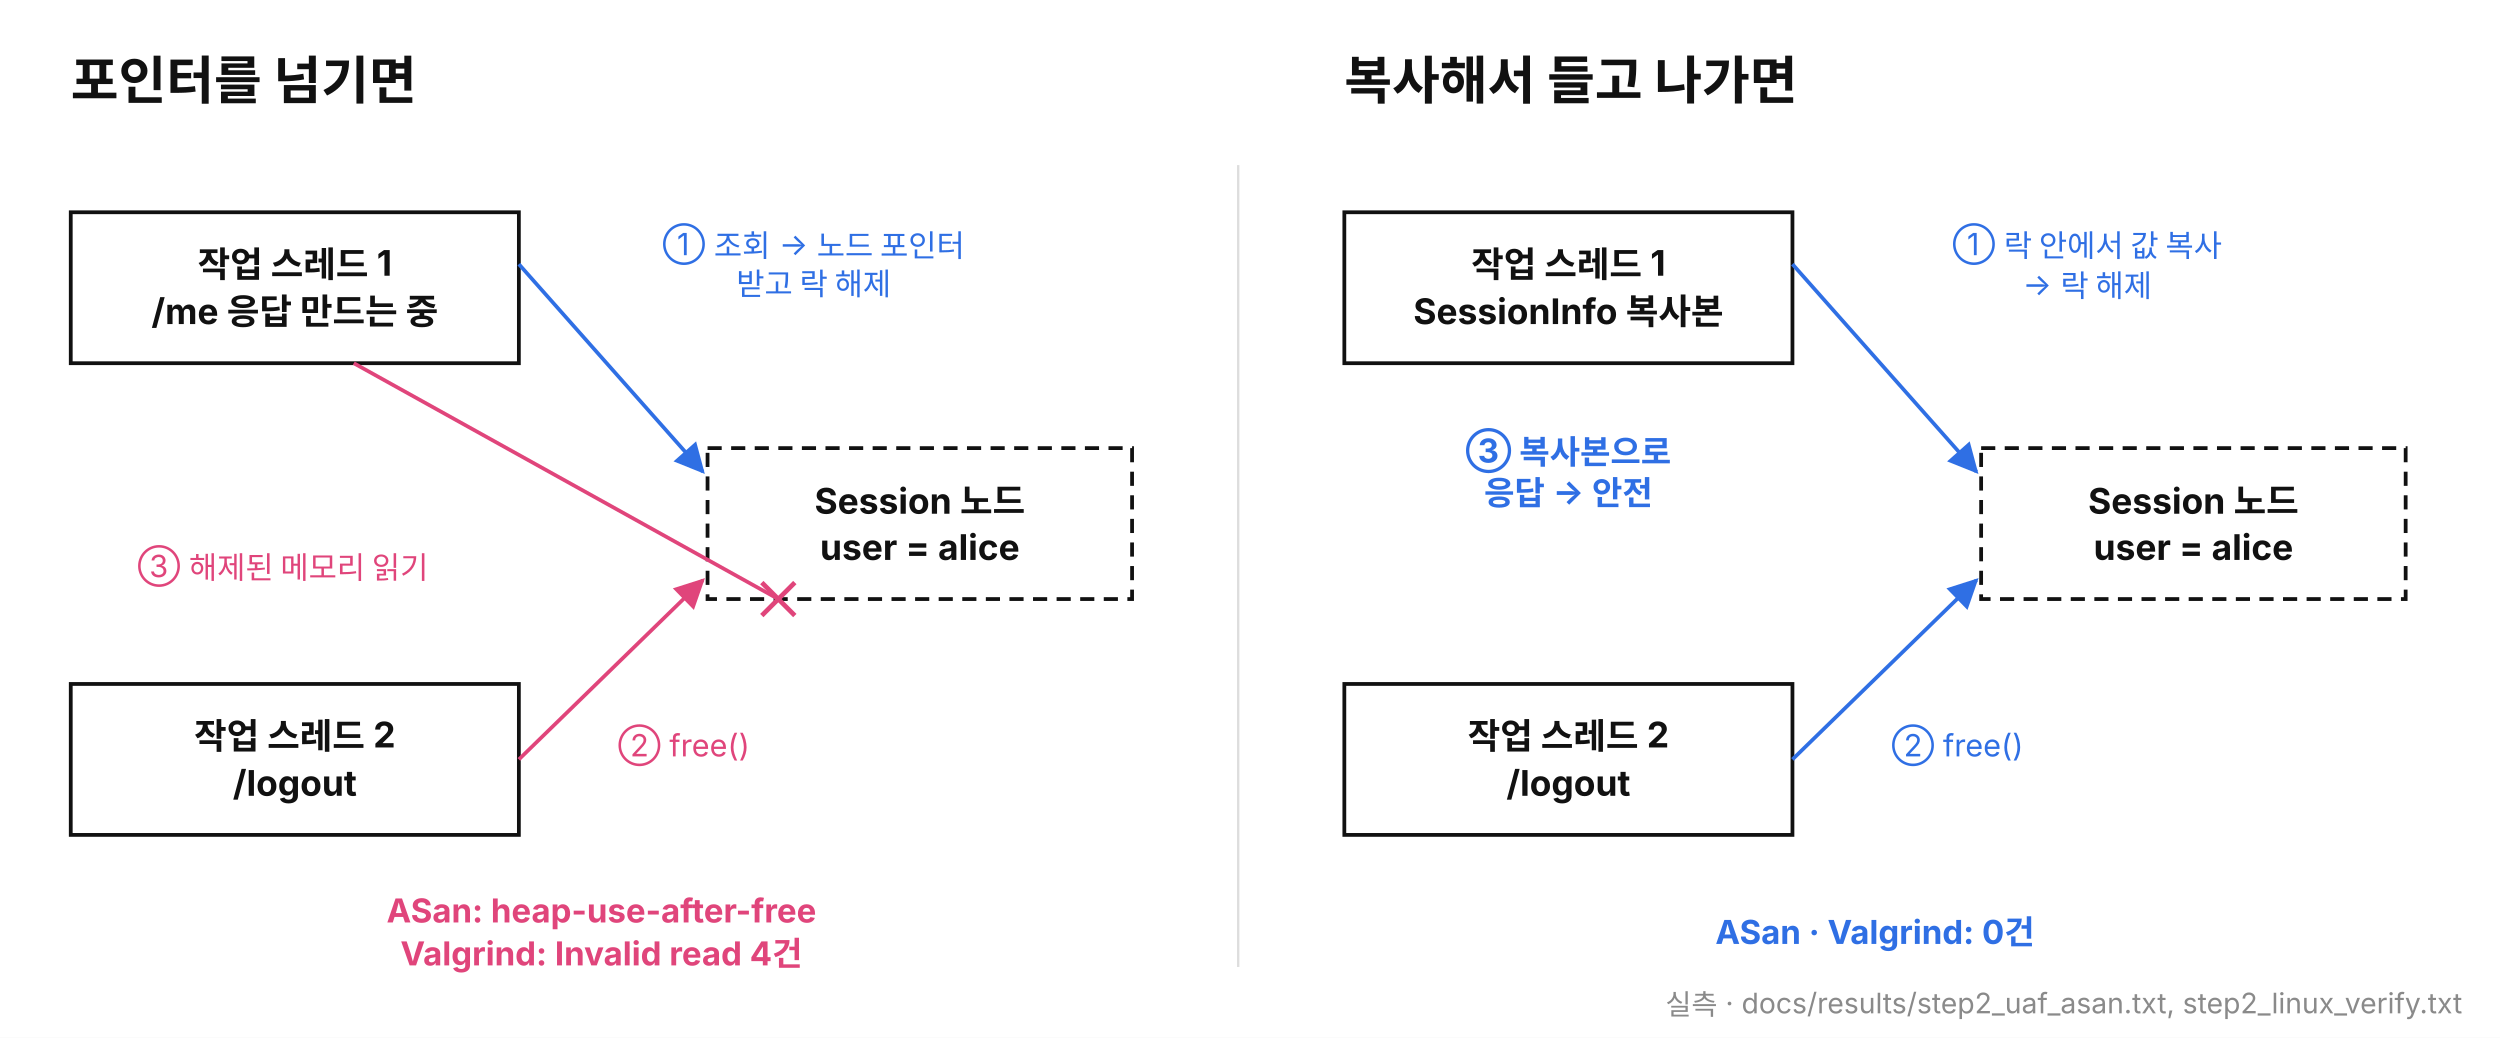
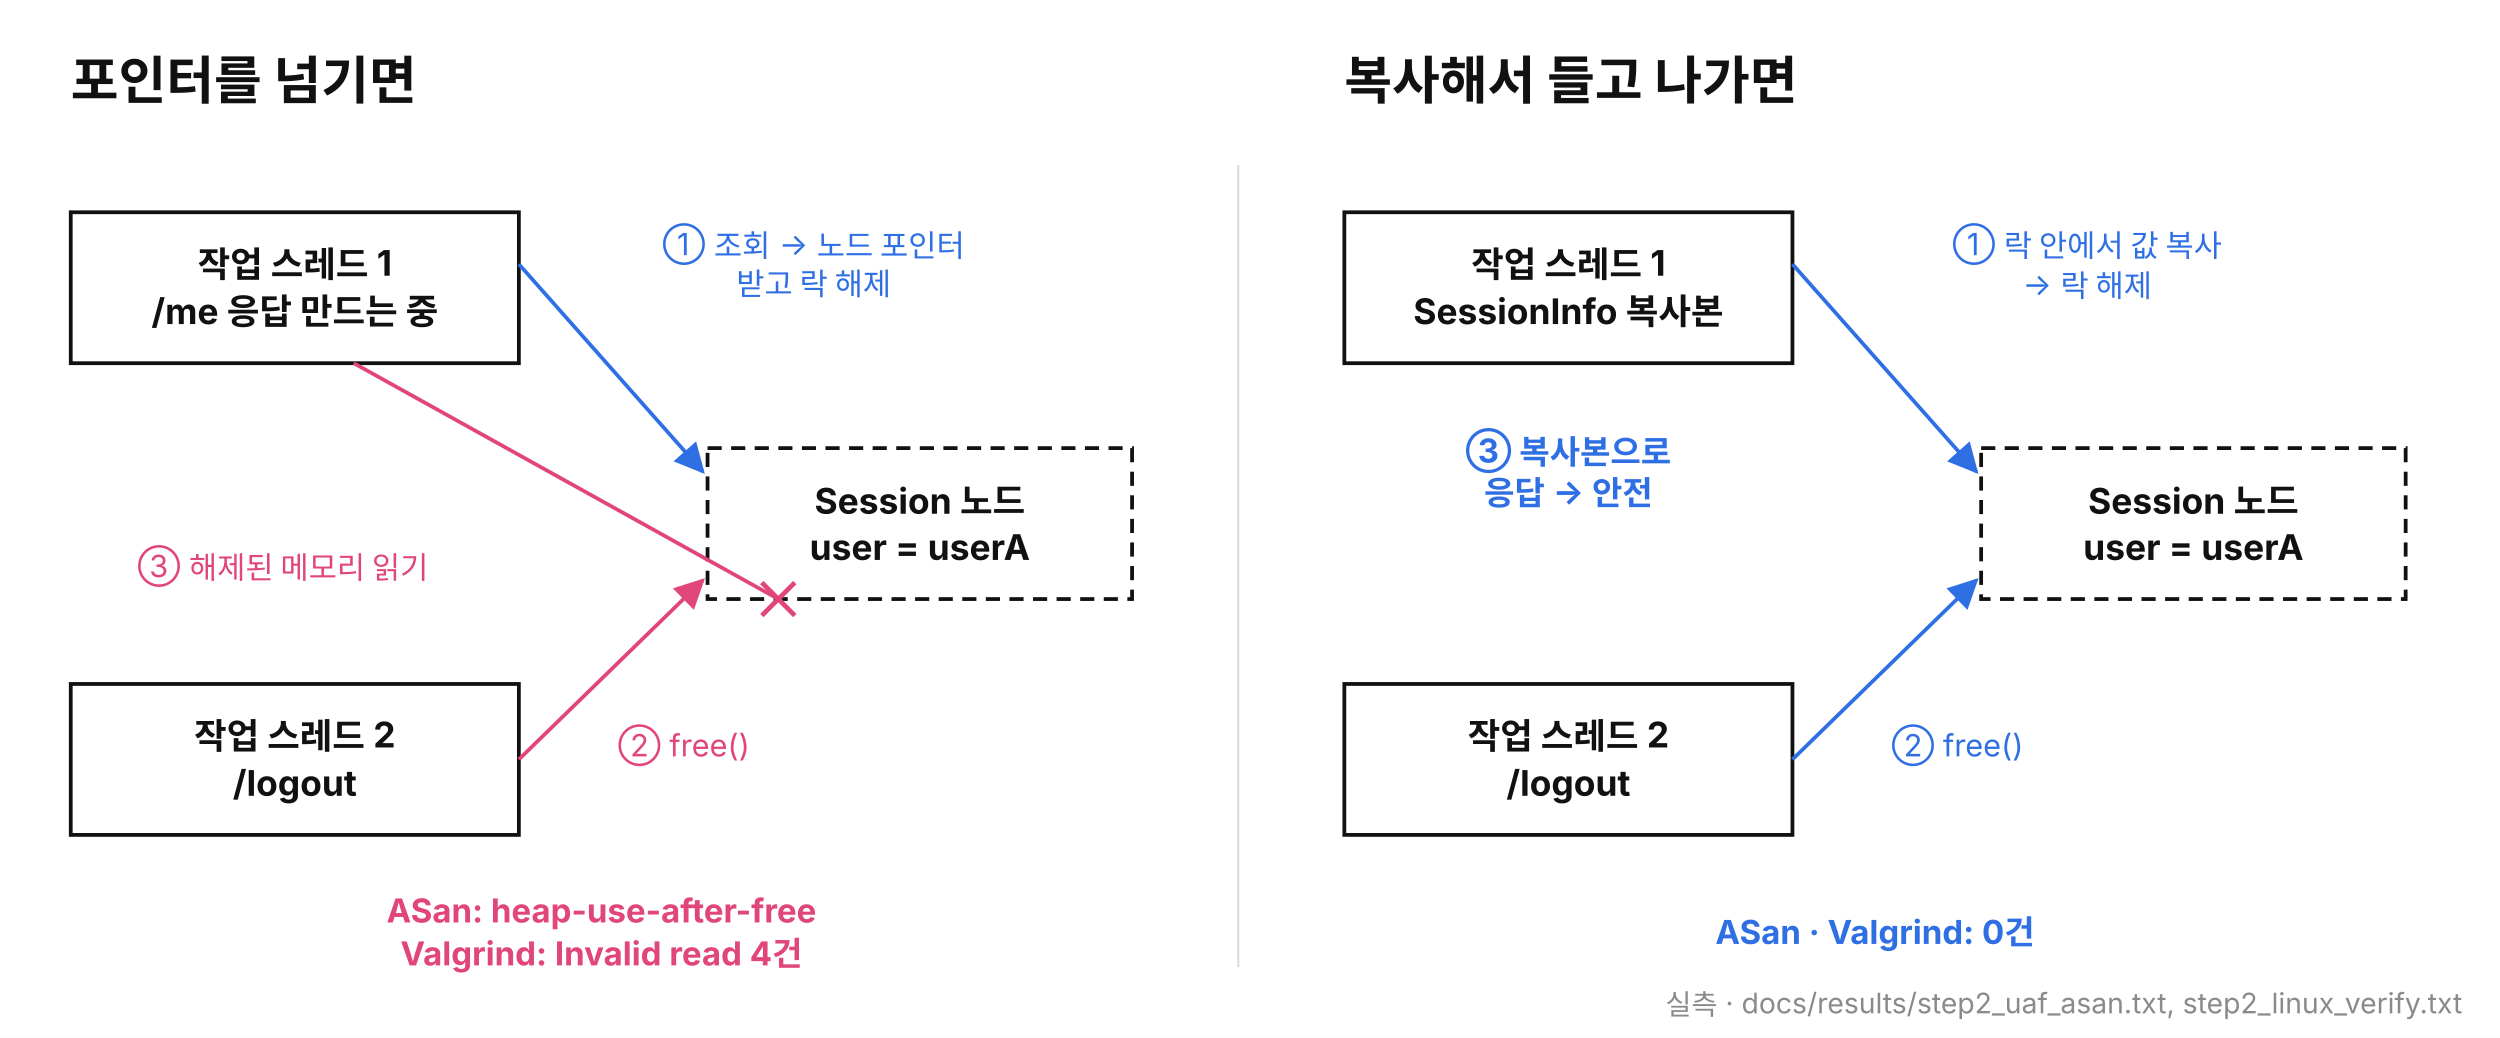
<svg xmlns="http://www.w3.org/2000/svg" width="1060" height="440" viewBox="0 0 1060 440" font-family="-apple-system, 'Apple SD Gothic Neo', 'Noto Sans KR', 'Malgun Gothic', sans-serif">
  <defs>
    <marker id="blue" viewBox="0 0 10 10" refX="9" refY="5" markerWidth="8" markerHeight="8" orient="auto">
      <path d="M0,0 L10,5 L0,10 z" fill="#2f6fe4" />
    </marker>
    <marker id="blue-start" viewBox="0 0 10 10" refX="1" refY="5" markerWidth="8" markerHeight="8" orient="auto">
      <path d="M10,0 L0,5 L10,10 z" fill="#2f6fe4" />
    </marker>
    <marker id="pink" viewBox="0 0 10 10" refX="9" refY="5" markerWidth="8" markerHeight="8" orient="auto">
      <path d="M0,0 L10,5 L0,10 z" fill="#e0457b" />
    </marker>
    <marker id="pink-start" viewBox="0 0 10 10" refX="1" refY="5" markerWidth="8" markerHeight="8" orient="auto">
      <path d="M10,0 L0,5 L10,10 z" fill="#e0457b" />
    </marker>
    <marker id="gray" viewBox="0 0 10 10" refX="9" refY="5" markerWidth="8" markerHeight="8" orient="auto">
      <path d="M0,0 L10,5 L0,10 z" fill="#8a8a8a" />
    </marker>
    <marker id="gray-start" viewBox="0 0 10 10" refX="1" refY="5" markerWidth="8" markerHeight="8" orient="auto">
      <path d="M10,0 L0,5 L10,10 z" fill="#8a8a8a" />
    </marker>
  </defs>
  <rect width="1060" height="440" fill="#ffffff" />
  <text x="30" y="42" font-size="22" font-weight="700" fill="#111111">포인터를 넘기면</text>
  <rect x="30" y="90" width="190" height="64" fill="#ffffff" stroke="#111111" stroke-width="1.6" />
  <text x="125.0" y="112.2" font-size="15" font-weight="700" fill="#111111" text-anchor="middle" dominant-baseline="middle">작업 스레드 1</text>
  <text x="125.0" y="131.8" font-size="15" font-weight="700" fill="#111111" text-anchor="middle" dominant-baseline="middle">/me 응답 만드는 중</text>
  <rect x="30" y="290" width="190" height="64" fill="#ffffff" stroke="#111111" stroke-width="1.6" />
  <text x="125.0" y="312.2" font-size="15" font-weight="700" fill="#111111" text-anchor="middle" dominant-baseline="middle">작업 스레드 2</text>
  <text x="125.0" y="331.8" font-size="15" font-weight="700" fill="#111111" text-anchor="middle" dominant-baseline="middle">/logout</text>
  <rect x="300" y="190" width="180" height="64" fill="#ffffff" stroke="#111111" stroke-width="1.6" stroke-dasharray="6 4" />
  <text x="390.0" y="212.2" font-size="15" font-weight="700" fill="#111111" text-anchor="middle" dominant-baseline="middle">Session 노드</text>
-   <text x="390.0" y="231.8" font-size="15" font-weight="700" fill="#111111" text-anchor="middle" dominant-baseline="middle">user = alice</text>
+   <text x="390.0" y="231.8" font-size="15" font-weight="700" fill="#111111" text-anchor="middle" dominant-baseline="middle">user = userA</text>
  <line x1="220" y1="112" x2="298" y2="200" stroke="#2f6fe4" stroke-width="1.6" marker-end="url(#blue)" />
  <text x="345" y="103.5" font-size="13" font-weight="400" fill="#2f6fe4" text-anchor="middle" dominant-baseline="middle">① 조회 → 노드 포인터</text>
  <text x="345" y="120.5" font-size="13" font-weight="400" fill="#2f6fe4" text-anchor="middle" dominant-baseline="middle">받고 락 해제</text>
  <line x1="220" y1="322" x2="298" y2="246" stroke="#e0457b" stroke-width="1.6" marker-end="url(#pink)" />
  <text x="290" y="316.0" font-size="13" font-weight="400" fill="#e0457b" text-anchor="middle" dominant-baseline="middle">② free()</text>
  <line x1="150" y1="154" x2="330" y2="254" stroke="#e0457b" stroke-width="1.6" />
  <path d="M323,247 L337,261 M323,261 L337,247" stroke="#e0457b" stroke-width="2" />
  <text x="120" y="240.0" font-size="13" font-weight="400" fill="#e0457b" text-anchor="middle" dominant-baseline="middle">③ 해제된 메모리 읽기</text>
  <text x="255" y="385.9" font-size="14" font-weight="700" fill="#e0457b" text-anchor="middle" dominant-baseline="middle">ASan: heap-use-after-free</text>
  <text x="255" y="404.1" font-size="14" font-weight="700" fill="#e0457b" text-anchor="middle" dominant-baseline="middle">Valgrind: Invalid read 4건</text>
  <line x1="525" y1="70" x2="525" y2="410" stroke="#dddddd" stroke-width="1" />
  <text x="570" y="42" font-size="22" font-weight="700" fill="#111111">복사해서 들고 나가면</text>
  <rect x="570" y="90" width="190" height="64" fill="#ffffff" stroke="#111111" stroke-width="1.6" />
  <text x="665.0" y="112.2" font-size="15" font-weight="700" fill="#111111" text-anchor="middle" dominant-baseline="middle">작업 스레드 1</text>
  <text x="665.0" y="131.8" font-size="15" font-weight="700" fill="#111111" text-anchor="middle" dominant-baseline="middle">SessionInfo 복사본</text>
  <rect x="570" y="290" width="190" height="64" fill="#ffffff" stroke="#111111" stroke-width="1.6" />
  <text x="665.0" y="312.2" font-size="15" font-weight="700" fill="#111111" text-anchor="middle" dominant-baseline="middle">작업 스레드 2</text>
  <text x="665.0" y="331.8" font-size="15" font-weight="700" fill="#111111" text-anchor="middle" dominant-baseline="middle">/logout</text>
  <rect x="840" y="190" width="180" height="64" fill="#ffffff" stroke="#111111" stroke-width="1.6" stroke-dasharray="6 4" />
  <text x="930.0" y="212.2" font-size="15" font-weight="700" fill="#111111" text-anchor="middle" dominant-baseline="middle">Session 노드</text>
-   <text x="930.0" y="231.8" font-size="15" font-weight="700" fill="#111111" text-anchor="middle" dominant-baseline="middle">user = alice</text>
+   <text x="930.0" y="231.8" font-size="15" font-weight="700" fill="#111111" text-anchor="middle" dominant-baseline="middle">user = userA</text>
  <line x1="760" y1="112" x2="838" y2="200" stroke="#2f6fe4" stroke-width="1.6" marker-end="url(#blue)" />
  <text x="885" y="103.5" font-size="13" font-weight="400" fill="#2f6fe4" text-anchor="middle" dominant-baseline="middle">① 락 안에서 값 복사</text>
  <text x="885" y="120.5" font-size="13" font-weight="400" fill="#2f6fe4" text-anchor="middle" dominant-baseline="middle">→ 락 해제</text>
  <line x1="760" y1="322" x2="838" y2="246" stroke="#2f6fe4" stroke-width="1.6" marker-end="url(#blue)" />
  <text x="830" y="316.0" font-size="13" font-weight="400" fill="#2f6fe4" text-anchor="middle" dominant-baseline="middle">② free()</text>
  <text x="665" y="190.9" font-size="14" font-weight="700" fill="#2f6fe4" text-anchor="middle" dominant-baseline="middle">③ 복사본으로</text>
  <text x="665" y="209.1" font-size="14" font-weight="700" fill="#2f6fe4" text-anchor="middle" dominant-baseline="middle">응답 → 안전</text>
  <text x="795" y="395.0" font-size="14" font-weight="700" fill="#2f6fe4" text-anchor="middle" dominant-baseline="middle">ASan · Valgrind: 0건</text>
  <text x="1044" y="426.0" font-size="12" font-weight="400" fill="#8a8a8a" text-anchor="end" dominant-baseline="middle">실측 · docs/results/step2_uaf_asan.txt, step2_linux_verify.txt</text>
</svg>
